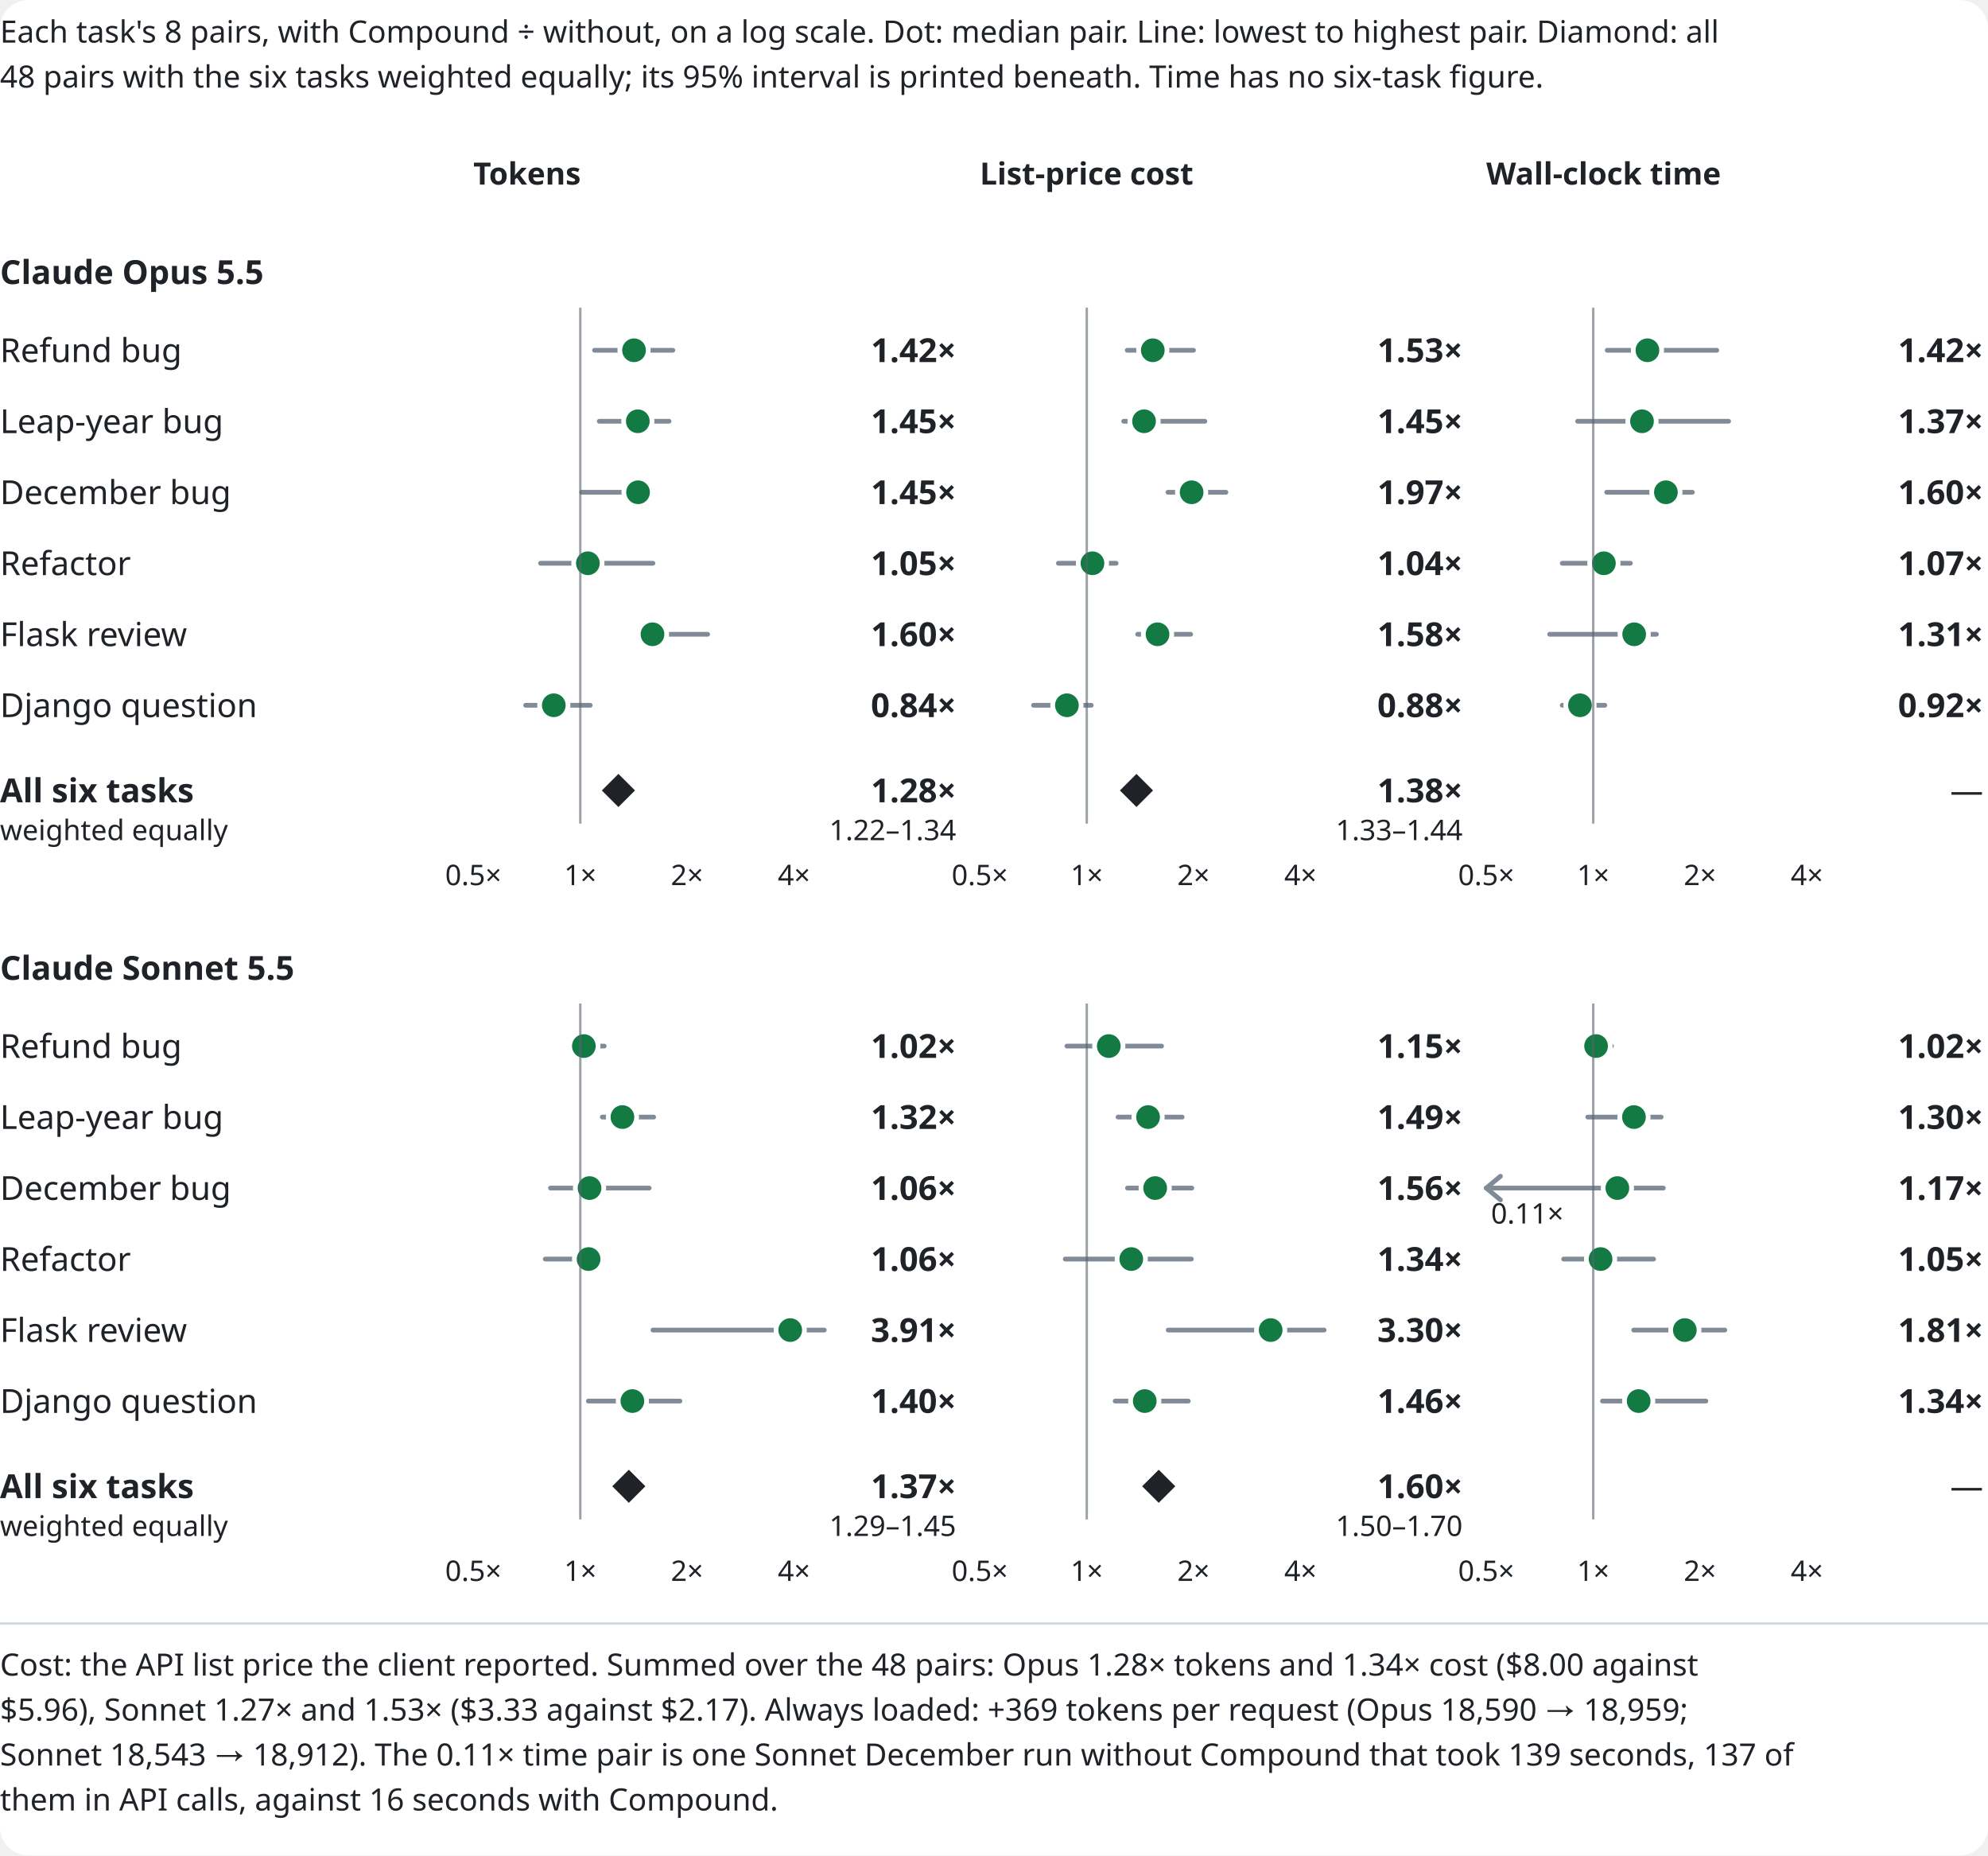
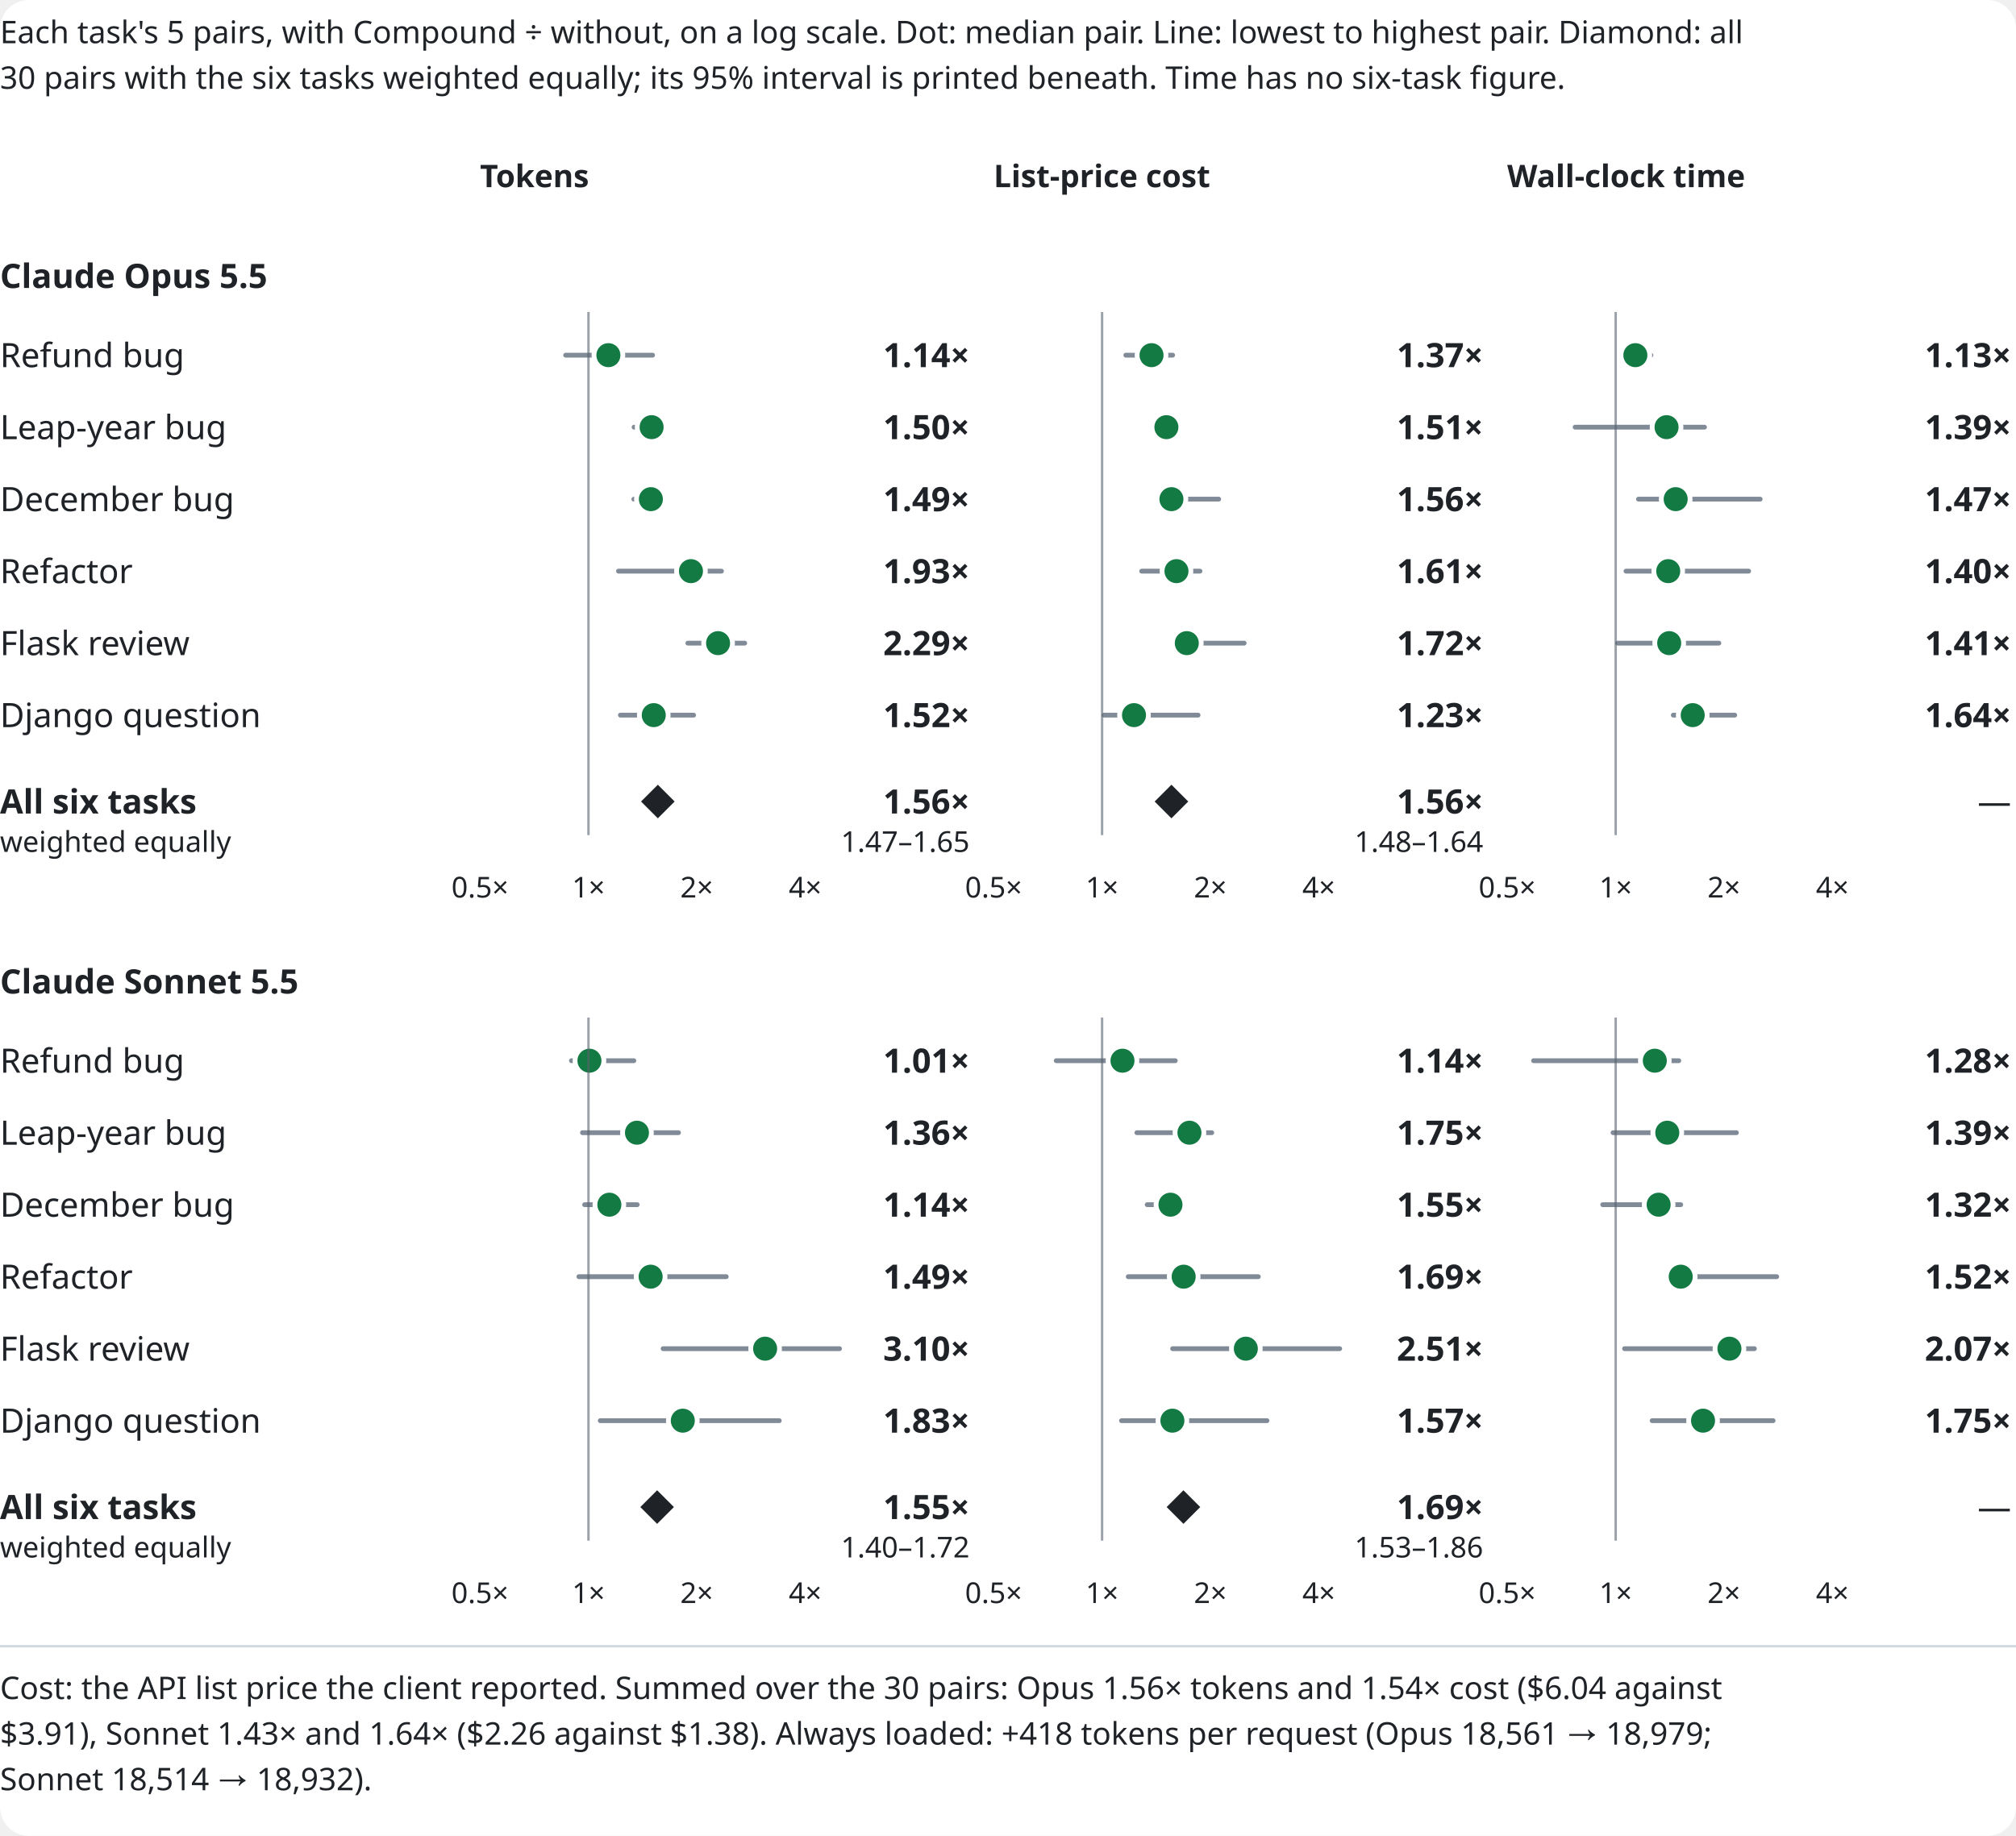
- <svg xmlns="http://www.w3.org/2000/svg" width="840" height="784" viewBox="0 0 840 784" role="img" aria-labelledby="title desc">
+ <svg xmlns="http://www.w3.org/2000/svg" width="840" height="765" viewBox="0 0 840 765" role="img" aria-labelledby="title desc">
  <style>text{font-family:-apple-system,BlinkMacSystemFont,'Segoe UI','Noto Sans',Helvetica,Arial,sans-serif;fill:#1f2328;font-variant-numeric:tabular-nums}.mono{font-family:ui-monospace,SFMono-Regular,'SF Mono',Menlo,Consolas,'Liberation Mono',monospace}</style>
-   <rect width="840" height="784" rx="12" fill="#ffffff" />
-   <text x="0.0" y="18.0" font-size="13" fill="#59636e">Each task's 8 pairs, with Compound ÷ without, on a log scale. Dot: median pair. Line: lowest to highest pair. Diamond: all</text>
-   <text x="0.0" y="37.0" font-size="13" fill="#59636e">48 pairs with the six tasks weighted equally; its 95% interval is printed beneath. Time has no six-task figure.</text>
+   <rect width="840" height="765" rx="12" fill="#ffffff" />
+   <text x="0.0" y="18.0" font-size="13" fill="#59636e">Each task's 5 pairs, with Compound ÷ without, on a log scale. Dot: median pair. Line: lowest to highest pair. Diamond: all</text>
+   <text x="0.0" y="37.0" font-size="13" fill="#59636e">30 pairs with the six tasks weighted equally; its 95% interval is printed beneath. Time has no six-task figure.</text>
  <text x="200.0" y="78.0" font-size="13" font-weight="600">Tokens</text>
  <text x="414.0" y="78.0" font-size="13" font-weight="600">List-price cost</text>
  <text x="628.0" y="78.0" font-size="13" font-weight="600">Wall-clock time</text>
  <text x="0.0" y="120.0" font-size="14" font-weight="600">Claude Opus 5.5</text>
  <text x="0.0" y="153.0" font-size="14">Refund bug</text>
-   <line x1="251.2" y1="148.0" x2="284.3" y2="148.0" stroke="#818b98" stroke-width="2" stroke-linecap="round" />
-   <circle cx="267.9" cy="148.0" r="6" fill="#147a43" stroke="#ffffff" stroke-width="2" />
-   <text x="404.0" y="153.0" font-size="14" font-weight="600" text-anchor="end">1.42×</text>
-   <line x1="476.3" y1="148.0" x2="504.3" y2="148.0" stroke="#818b98" stroke-width="2" stroke-linecap="round" />
-   <circle cx="487.1" cy="148.0" r="6" fill="#147a43" stroke="#ffffff" stroke-width="2" />
-   <text x="618.0" y="153.0" font-size="14" font-weight="600" text-anchor="end">1.53×</text>
-   <line x1="679.1" y1="148.0" x2="725.4" y2="148.0" stroke="#818b98" stroke-width="2" stroke-linecap="round" />
-   <circle cx="696.1" cy="148.0" r="6" fill="#147a43" stroke="#ffffff" stroke-width="2" />
-   <text x="838.0" y="153.0" font-size="14" font-weight="600" text-anchor="end">1.42×</text>
+   <line x1="235.7" y1="148.0" x2="271.9" y2="148.0" stroke="#818b98" stroke-width="2" stroke-linecap="round" />
+   <circle cx="253.5" cy="148.0" r="6" fill="#147a43" stroke="#ffffff" stroke-width="2" />
+   <text x="404.0" y="153.0" font-size="14" font-weight="600" text-anchor="end">1.14×</text>
+   <line x1="469.1" y1="148.0" x2="488.6" y2="148.0" stroke="#818b98" stroke-width="2" stroke-linecap="round" />
+   <circle cx="479.8" cy="148.0" r="6" fill="#147a43" stroke="#ffffff" stroke-width="2" />
+   <text x="618.0" y="153.0" font-size="14" font-weight="600" text-anchor="end">1.37×</text>
+   <line x1="676.6" y1="148.0" x2="687.9" y2="148.0" stroke="#818b98" stroke-width="2" stroke-linecap="round" />
+   <circle cx="681.4" cy="148.0" r="6" fill="#147a43" stroke="#ffffff" stroke-width="2" />
+   <text x="838.0" y="153.0" font-size="14" font-weight="600" text-anchor="end">1.13×</text>
  <text x="0.0" y="183.0" font-size="14">Leap-year bug</text>
-   <line x1="253.2" y1="178.0" x2="282.7" y2="178.0" stroke="#818b98" stroke-width="2" stroke-linecap="round" />
-   <circle cx="269.5" cy="178.0" r="6" fill="#147a43" stroke="#ffffff" stroke-width="2" />
-   <text x="404.0" y="183.0" font-size="14" font-weight="600" text-anchor="end">1.45×</text>
-   <line x1="474.8" y1="178.0" x2="509.1" y2="178.0" stroke="#818b98" stroke-width="2" stroke-linecap="round" />
-   <circle cx="483.4" cy="178.0" r="6" fill="#147a43" stroke="#ffffff" stroke-width="2" />
-   <text x="618.0" y="183.0" font-size="14" font-weight="600" text-anchor="end">1.45×</text>
-   <line x1="666.6" y1="178.0" x2="730.4" y2="178.0" stroke="#818b98" stroke-width="2" stroke-linecap="round" />
-   <circle cx="693.8" cy="178.0" r="6" fill="#147a43" stroke="#ffffff" stroke-width="2" />
-   <text x="838.0" y="183.0" font-size="14" font-weight="600" text-anchor="end">1.37×</text>
+   <line x1="264.2" y1="178.0" x2="273.8" y2="178.0" stroke="#818b98" stroke-width="2" stroke-linecap="round" />
+   <circle cx="271.5" cy="178.0" r="6" fill="#147a43" stroke="#ffffff" stroke-width="2" />
+   <text x="404.0" y="183.0" font-size="14" font-weight="600" text-anchor="end">1.50×</text>
+   <line x1="481.3" y1="178.0" x2="491.0" y2="178.0" stroke="#818b98" stroke-width="2" stroke-linecap="round" />
+   <circle cx="486.0" cy="178.0" r="6" fill="#147a43" stroke="#ffffff" stroke-width="2" />
+   <text x="618.0" y="183.0" font-size="14" font-weight="600" text-anchor="end">1.51×</text>
+   <line x1="656.3" y1="178.0" x2="710.2" y2="178.0" stroke="#818b98" stroke-width="2" stroke-linecap="round" />
+   <circle cx="694.4" cy="178.0" r="6" fill="#147a43" stroke="#ffffff" stroke-width="2" />
+   <text x="838.0" y="183.0" font-size="14" font-weight="600" text-anchor="end">1.39×</text>
  <text x="0.0" y="213.0" font-size="14">December bug</text>
-   <line x1="245.8" y1="208.0" x2="272.8" y2="208.0" stroke="#818b98" stroke-width="2" stroke-linecap="round" />
-   <circle cx="269.6" cy="208.0" r="6" fill="#147a43" stroke="#ffffff" stroke-width="2" />
-   <text x="404.0" y="213.0" font-size="14" font-weight="600" text-anchor="end">1.45×</text>
-   <line x1="493.5" y1="208.0" x2="518.0" y2="208.0" stroke="#818b98" stroke-width="2" stroke-linecap="round" />
-   <circle cx="503.5" cy="208.0" r="6" fill="#147a43" stroke="#ffffff" stroke-width="2" />
-   <text x="618.0" y="213.0" font-size="14" font-weight="600" text-anchor="end">1.97×</text>
-   <line x1="678.9" y1="208.0" x2="715.1" y2="208.0" stroke="#818b98" stroke-width="2" stroke-linecap="round" />
-   <circle cx="703.9" cy="208.0" r="6" fill="#147a43" stroke="#ffffff" stroke-width="2" />
-   <text x="838.0" y="213.0" font-size="14" font-weight="600" text-anchor="end">1.60×</text>
+   <line x1="264.1" y1="208.0" x2="274.5" y2="208.0" stroke="#818b98" stroke-width="2" stroke-linecap="round" />
+   <circle cx="271.2" cy="208.0" r="6" fill="#147a43" stroke="#ffffff" stroke-width="2" />
+   <text x="404.0" y="213.0" font-size="14" font-weight="600" text-anchor="end">1.49×</text>
+   <line x1="485.3" y1="208.0" x2="507.8" y2="208.0" stroke="#818b98" stroke-width="2" stroke-linecap="round" />
+   <circle cx="488.1" cy="208.0" r="6" fill="#147a43" stroke="#ffffff" stroke-width="2" />
+   <text x="618.0" y="213.0" font-size="14" font-weight="600" text-anchor="end">1.56×</text>
+   <line x1="682.7" y1="208.0" x2="733.4" y2="208.0" stroke="#818b98" stroke-width="2" stroke-linecap="round" />
+   <circle cx="698.2" cy="208.0" r="6" fill="#147a43" stroke="#ffffff" stroke-width="2" />
+   <text x="838.0" y="213.0" font-size="14" font-weight="600" text-anchor="end">1.47×</text>
  <text x="0.0" y="243.0" font-size="14">Refactor</text>
-   <line x1="228.4" y1="238.0" x2="275.9" y2="238.0" stroke="#818b98" stroke-width="2" stroke-linecap="round" />
-   <circle cx="248.4" cy="238.0" r="6" fill="#147a43" stroke="#ffffff" stroke-width="2" />
-   <text x="404.0" y="243.0" font-size="14" font-weight="600" text-anchor="end">1.05×</text>
-   <line x1="447.2" y1="238.0" x2="471.6" y2="238.0" stroke="#818b98" stroke-width="2" stroke-linecap="round" />
-   <circle cx="461.6" cy="238.0" r="6" fill="#147a43" stroke="#ffffff" stroke-width="2" />
-   <text x="618.0" y="243.0" font-size="14" font-weight="600" text-anchor="end">1.04×</text>
-   <line x1="660.1" y1="238.0" x2="688.9" y2="238.0" stroke="#818b98" stroke-width="2" stroke-linecap="round" />
-   <circle cx="677.7" cy="238.0" r="6" fill="#147a43" stroke="#ffffff" stroke-width="2" />
-   <text x="838.0" y="243.0" font-size="14" font-weight="600" text-anchor="end">1.07×</text>
+   <line x1="257.7" y1="238.0" x2="300.6" y2="238.0" stroke="#818b98" stroke-width="2" stroke-linecap="round" />
+   <circle cx="287.9" cy="238.0" r="6" fill="#147a43" stroke="#ffffff" stroke-width="2" />
+   <text x="404.0" y="243.0" font-size="14" font-weight="600" text-anchor="end">1.93×</text>
+   <line x1="475.7" y1="238.0" x2="500.0" y2="238.0" stroke="#818b98" stroke-width="2" stroke-linecap="round" />
+   <circle cx="490.2" cy="238.0" r="6" fill="#147a43" stroke="#ffffff" stroke-width="2" />
+   <text x="618.0" y="243.0" font-size="14" font-weight="600" text-anchor="end">1.61×</text>
+   <line x1="677.5" y1="238.0" x2="728.6" y2="238.0" stroke="#818b98" stroke-width="2" stroke-linecap="round" />
+   <circle cx="695.1" cy="238.0" r="6" fill="#147a43" stroke="#ffffff" stroke-width="2" />
+   <text x="838.0" y="243.0" font-size="14" font-weight="600" text-anchor="end">1.40×</text>
  <text x="0.0" y="273.0" font-size="14">Flask review</text>
-   <line x1="270.8" y1="268.0" x2="299.0" y2="268.0" stroke="#818b98" stroke-width="2" stroke-linecap="round" />
-   <circle cx="275.7" cy="268.0" r="6" fill="#147a43" stroke="#ffffff" stroke-width="2" />
-   <text x="404.0" y="273.0" font-size="14" font-weight="600" text-anchor="end">1.60×</text>
-   <line x1="480.7" y1="268.0" x2="503.1" y2="268.0" stroke="#818b98" stroke-width="2" stroke-linecap="round" />
-   <circle cx="489.1" cy="268.0" r="6" fill="#147a43" stroke="#ffffff" stroke-width="2" />
-   <text x="618.0" y="273.0" font-size="14" font-weight="600" text-anchor="end">1.58×</text>
-   <line x1="654.8" y1="268.0" x2="699.9" y2="268.0" stroke="#818b98" stroke-width="2" stroke-linecap="round" />
-   <circle cx="690.5" cy="268.0" r="6" fill="#147a43" stroke="#ffffff" stroke-width="2" />
-   <text x="838.0" y="273.0" font-size="14" font-weight="600" text-anchor="end">1.31×</text>
+   <line x1="286.6" y1="268.0" x2="310.3" y2="268.0" stroke="#818b98" stroke-width="2" stroke-linecap="round" />
+   <circle cx="299.2" cy="268.0" r="6" fill="#147a43" stroke="#ffffff" stroke-width="2" />
+   <text x="404.0" y="273.0" font-size="14" font-weight="600" text-anchor="end">2.29×</text>
+   <line x1="493.6" y1="268.0" x2="518.4" y2="268.0" stroke="#818b98" stroke-width="2" stroke-linecap="round" />
+   <circle cx="494.5" cy="268.0" r="6" fill="#147a43" stroke="#ffffff" stroke-width="2" />
+   <text x="618.0" y="273.0" font-size="14" font-weight="600" text-anchor="end">1.72×</text>
+   <line x1="674.0" y1="268.0" x2="716.2" y2="268.0" stroke="#818b98" stroke-width="2" stroke-linecap="round" />
+   <circle cx="695.5" cy="268.0" r="6" fill="#147a43" stroke="#ffffff" stroke-width="2" />
+   <text x="838.0" y="273.0" font-size="14" font-weight="600" text-anchor="end">1.41×</text>
  <text x="0.0" y="303.0" font-size="14">Django question</text>
-   <line x1="222.1" y1="298.0" x2="249.4" y2="298.0" stroke="#818b98" stroke-width="2" stroke-linecap="round" />
-   <circle cx="234.0" cy="298.0" r="6" fill="#147a43" stroke="#ffffff" stroke-width="2" />
-   <text x="404.0" y="303.0" font-size="14" font-weight="600" text-anchor="end">0.84×</text>
-   <line x1="436.7" y1="298.0" x2="461.1" y2="298.0" stroke="#818b98" stroke-width="2" stroke-linecap="round" />
-   <circle cx="450.8" cy="298.0" r="6" fill="#147a43" stroke="#ffffff" stroke-width="2" />
-   <text x="618.0" y="303.0" font-size="14" font-weight="600" text-anchor="end">0.88×</text>
-   <line x1="660.1" y1="298.0" x2="678.1" y2="298.0" stroke="#818b98" stroke-width="2" stroke-linecap="round" />
-   <circle cx="667.6" cy="298.0" r="6" fill="#147a43" stroke="#ffffff" stroke-width="2" />
-   <text x="838.0" y="303.0" font-size="14" font-weight="600" text-anchor="end">0.92×</text>
+   <line x1="258.5" y1="298.0" x2="289.0" y2="298.0" stroke="#818b98" stroke-width="2" stroke-linecap="round" />
+   <circle cx="272.4" cy="298.0" r="6" fill="#147a43" stroke="#ffffff" stroke-width="2" />
+   <text x="404.0" y="303.0" font-size="14" font-weight="600" text-anchor="end">1.52×</text>
+   <line x1="460.0" y1="298.0" x2="499.2" y2="298.0" stroke="#818b98" stroke-width="2" stroke-linecap="round" />
+   <circle cx="472.5" cy="298.0" r="6" fill="#147a43" stroke="#ffffff" stroke-width="2" />
+   <text x="618.0" y="303.0" font-size="14" font-weight="600" text-anchor="end">1.23×</text>
+   <line x1="697.2" y1="298.0" x2="722.8" y2="298.0" stroke="#818b98" stroke-width="2" stroke-linecap="round" />
+   <circle cx="705.3" cy="298.0" r="6" fill="#147a43" stroke="#ffffff" stroke-width="2" />
+   <text x="838.0" y="303.0" font-size="14" font-weight="600" text-anchor="end">1.64×</text>
  <text x="0.0" y="339.0" font-size="14" font-weight="600">All six tasks</text>
  <text x="0.0" y="355.0" font-size="12" fill="#59636e">weighted equally</text>
-   <path d="M261.3,327.0 L268.3,334.0 L261.3,341.0 L254.3,334.0 Z" fill="#1f2328" />
-   <text x="404.0" y="339.0" font-size="14" font-weight="600" text-anchor="end">1.28×</text>
-   <text x="404.0" y="355.0" font-size="12" text-anchor="end" fill="#59636e">1.22–1.34</text>
-   <path d="M480.2,327.0 L487.2,334.0 L480.2,341.0 L473.2,334.0 Z" fill="#1f2328" />
-   <text x="618.0" y="339.0" font-size="14" font-weight="600" text-anchor="end">1.38×</text>
-   <text x="618.0" y="355.0" font-size="12" text-anchor="end" fill="#59636e">1.33–1.44</text>
+   <path d="M274.1,327.0 L281.1,334.0 L274.1,341.0 L267.1,334.0 Z" fill="#1f2328" />
+   <text x="404.0" y="339.0" font-size="14" font-weight="600" text-anchor="end">1.56×</text>
+   <text x="404.0" y="355.0" font-size="12" text-anchor="end" fill="#59636e">1.47–1.65</text>
+   <path d="M488.1,327.0 L495.1,334.0 L488.1,341.0 L481.1,334.0 Z" fill="#1f2328" />
+   <text x="618.0" y="339.0" font-size="14" font-weight="600" text-anchor="end">1.56×</text>
+   <text x="618.0" y="355.0" font-size="12" text-anchor="end" fill="#59636e">1.48–1.64</text>
  <text x="838.0" y="339.0" font-size="14" text-anchor="end" fill="#59636e">—</text>
  <line x1="245.2" y1="130.0" x2="245.2" y2="348.0" stroke="#59636e" stroke-width="1" stroke-opacity="0.6" />
  <text x="200.0" y="374.0" font-size="12" text-anchor="middle" fill="#59636e">0.5×</text>
  <text x="245.2" y="374.0" font-size="12" text-anchor="middle" fill="#59636e">1×</text>
  <text x="290.3" y="374.0" font-size="12" text-anchor="middle" fill="#59636e">2×</text>
  <text x="335.5" y="374.0" font-size="12" text-anchor="middle" fill="#59636e">4×</text>
  <line x1="459.2" y1="130.0" x2="459.2" y2="348.0" stroke="#59636e" stroke-width="1" stroke-opacity="0.6" />
  <text x="414.0" y="374.0" font-size="12" text-anchor="middle" fill="#59636e">0.5×</text>
  <text x="459.2" y="374.0" font-size="12" text-anchor="middle" fill="#59636e">1×</text>
  <text x="504.3" y="374.0" font-size="12" text-anchor="middle" fill="#59636e">2×</text>
  <text x="549.5" y="374.0" font-size="12" text-anchor="middle" fill="#59636e">4×</text>
  <line x1="673.2" y1="130.0" x2="673.2" y2="348.0" stroke="#59636e" stroke-width="1" stroke-opacity="0.6" />
  <text x="628.0" y="374.0" font-size="12" text-anchor="middle" fill="#59636e">0.5×</text>
  <text x="673.2" y="374.0" font-size="12" text-anchor="middle" fill="#59636e">1×</text>
  <text x="718.3" y="374.0" font-size="12" text-anchor="middle" fill="#59636e">2×</text>
  <text x="763.5" y="374.0" font-size="12" text-anchor="middle" fill="#59636e">4×</text>
  <text x="0.0" y="414.0" font-size="14" font-weight="600">Claude Sonnet 5.5</text>
  <text x="0.0" y="447.0" font-size="14">Refund bug</text>
-   <line x1="245.0" y1="442.0" x2="255.3" y2="442.0" stroke="#818b98" stroke-width="2" stroke-linecap="round" />
-   <circle cx="246.7" cy="442.0" r="6" fill="#147a43" stroke="#ffffff" stroke-width="2" />
-   <text x="404.0" y="447.0" font-size="14" font-weight="600" text-anchor="end">1.02×</text>
-   <line x1="450.8" y1="442.0" x2="490.8" y2="442.0" stroke="#818b98" stroke-width="2" stroke-linecap="round" />
-   <circle cx="468.5" cy="442.0" r="6" fill="#147a43" stroke="#ffffff" stroke-width="2" />
-   <text x="618.0" y="447.0" font-size="14" font-weight="600" text-anchor="end">1.15×</text>
-   <line x1="668.5" y1="442.0" x2="680.9" y2="442.0" stroke="#818b98" stroke-width="2" stroke-linecap="round" />
-   <circle cx="674.4" cy="442.0" r="6" fill="#147a43" stroke="#ffffff" stroke-width="2" />
-   <text x="838.0" y="447.0" font-size="14" font-weight="600" text-anchor="end">1.02×</text>
+   <line x1="238.1" y1="442.0" x2="264.1" y2="442.0" stroke="#818b98" stroke-width="2" stroke-linecap="round" />
+   <circle cx="245.6" cy="442.0" r="6" fill="#147a43" stroke="#ffffff" stroke-width="2" />
+   <text x="404.0" y="447.0" font-size="14" font-weight="600" text-anchor="end">1.01×</text>
+   <line x1="440.1" y1="442.0" x2="489.7" y2="442.0" stroke="#818b98" stroke-width="2" stroke-linecap="round" />
+   <circle cx="467.7" cy="442.0" r="6" fill="#147a43" stroke="#ffffff" stroke-width="2" />
+   <text x="618.0" y="447.0" font-size="14" font-weight="600" text-anchor="end">1.14×</text>
+   <line x1="639.0" y1="442.0" x2="699.5" y2="442.0" stroke="#818b98" stroke-width="2" stroke-linecap="round" />
+   <circle cx="689.5" cy="442.0" r="6" fill="#147a43" stroke="#ffffff" stroke-width="2" />
+   <text x="838.0" y="447.0" font-size="14" font-weight="600" text-anchor="end">1.28×</text>
  <text x="0.0" y="477.0" font-size="14">Leap-year bug</text>
-   <line x1="254.5" y1="472.0" x2="276.2" y2="472.0" stroke="#818b98" stroke-width="2" stroke-linecap="round" />
-   <circle cx="263.0" cy="472.0" r="6" fill="#147a43" stroke="#ffffff" stroke-width="2" />
-   <text x="404.0" y="477.0" font-size="14" font-weight="600" text-anchor="end">1.32×</text>
-   <line x1="472.4" y1="472.0" x2="499.5" y2="472.0" stroke="#818b98" stroke-width="2" stroke-linecap="round" />
-   <circle cx="485.1" cy="472.0" r="6" fill="#147a43" stroke="#ffffff" stroke-width="2" />
-   <text x="618.0" y="477.0" font-size="14" font-weight="600" text-anchor="end">1.49×</text>
-   <line x1="670.9" y1="472.0" x2="701.9" y2="472.0" stroke="#818b98" stroke-width="2" stroke-linecap="round" />
-   <circle cx="690.4" cy="472.0" r="6" fill="#147a43" stroke="#ffffff" stroke-width="2" />
-   <text x="838.0" y="477.0" font-size="14" font-weight="600" text-anchor="end">1.30×</text>
+   <line x1="242.7" y1="472.0" x2="282.7" y2="472.0" stroke="#818b98" stroke-width="2" stroke-linecap="round" />
+   <circle cx="265.4" cy="472.0" r="6" fill="#147a43" stroke="#ffffff" stroke-width="2" />
+   <text x="404.0" y="477.0" font-size="14" font-weight="600" text-anchor="end">1.36×</text>
+   <line x1="473.7" y1="472.0" x2="504.9" y2="472.0" stroke="#818b98" stroke-width="2" stroke-linecap="round" />
+   <circle cx="495.6" cy="472.0" r="6" fill="#147a43" stroke="#ffffff" stroke-width="2" />
+   <text x="618.0" y="477.0" font-size="14" font-weight="600" text-anchor="end">1.75×</text>
+   <line x1="672.1" y1="472.0" x2="723.5" y2="472.0" stroke="#818b98" stroke-width="2" stroke-linecap="round" />
+   <circle cx="694.7" cy="472.0" r="6" fill="#147a43" stroke="#ffffff" stroke-width="2" />
+   <text x="838.0" y="477.0" font-size="14" font-weight="600" text-anchor="end">1.39×</text>
  <text x="0.0" y="507.0" font-size="14">December bug</text>
-   <line x1="232.6" y1="502.0" x2="274.3" y2="502.0" stroke="#818b98" stroke-width="2" stroke-linecap="round" />
-   <circle cx="249.1" cy="502.0" r="6" fill="#147a43" stroke="#ffffff" stroke-width="2" />
-   <text x="404.0" y="507.0" font-size="14" font-weight="600" text-anchor="end">1.06×</text>
-   <line x1="476.4" y1="502.0" x2="503.6" y2="502.0" stroke="#818b98" stroke-width="2" stroke-linecap="round" />
-   <circle cx="488.1" cy="502.0" r="6" fill="#147a43" stroke="#ffffff" stroke-width="2" />
-   <text x="618.0" y="507.0" font-size="14" font-weight="600" text-anchor="end">1.56×</text>
-   <line x1="628.0" y1="502.0" x2="702.8" y2="502.0" stroke="#818b98" stroke-width="2" stroke-linecap="round" />
-   <path d="M634.0,497.0 L628.0,502.0 L634.0,507.0" fill="none" stroke="#818b98" stroke-width="2" stroke-linejoin="round" stroke-linecap="round" />
-   <text x="630.0" y="517.0" font-size="12" text-anchor="start" fill="#59636e">0.11×</text>
-   <circle cx="683.4" cy="502.0" r="6" fill="#147a43" stroke="#ffffff" stroke-width="2" />
-   <text x="838.0" y="507.0" font-size="14" font-weight="600" text-anchor="end">1.17×</text>
+   <line x1="243.6" y1="502.0" x2="265.5" y2="502.0" stroke="#818b98" stroke-width="2" stroke-linecap="round" />
+   <circle cx="253.9" cy="502.0" r="6" fill="#147a43" stroke="#ffffff" stroke-width="2" />
+   <text x="404.0" y="507.0" font-size="14" font-weight="600" text-anchor="end">1.14×</text>
+   <line x1="478.0" y1="502.0" x2="493.4" y2="502.0" stroke="#818b98" stroke-width="2" stroke-linecap="round" />
+   <circle cx="487.7" cy="502.0" r="6" fill="#147a43" stroke="#ffffff" stroke-width="2" />
+   <text x="618.0" y="507.0" font-size="14" font-weight="600" text-anchor="end">1.55×</text>
+   <line x1="667.8" y1="502.0" x2="700.3" y2="502.0" stroke="#818b98" stroke-width="2" stroke-linecap="round" />
+   <circle cx="691.1" cy="502.0" r="6" fill="#147a43" stroke="#ffffff" stroke-width="2" />
+   <text x="838.0" y="507.0" font-size="14" font-weight="600" text-anchor="end">1.32×</text>
  <text x="0.0" y="537.0" font-size="14">Refactor</text>
-   <line x1="230.4" y1="532.0" x2="253.9" y2="532.0" stroke="#818b98" stroke-width="2" stroke-linecap="round" />
-   <circle cx="248.7" cy="532.0" r="6" fill="#147a43" stroke="#ffffff" stroke-width="2" />
-   <text x="404.0" y="537.0" font-size="14" font-weight="600" text-anchor="end">1.06×</text>
-   <line x1="450.1" y1="532.0" x2="503.4" y2="532.0" stroke="#818b98" stroke-width="2" stroke-linecap="round" />
-   <circle cx="478.0" cy="532.0" r="6" fill="#147a43" stroke="#ffffff" stroke-width="2" />
-   <text x="618.0" y="537.0" font-size="14" font-weight="600" text-anchor="end">1.34×</text>
-   <line x1="660.7" y1="532.0" x2="698.7" y2="532.0" stroke="#818b98" stroke-width="2" stroke-linecap="round" />
-   <circle cx="676.3" cy="532.0" r="6" fill="#147a43" stroke="#ffffff" stroke-width="2" />
-   <text x="838.0" y="537.0" font-size="14" font-weight="600" text-anchor="end">1.05×</text>
+   <line x1="241.2" y1="532.0" x2="302.6" y2="532.0" stroke="#818b98" stroke-width="2" stroke-linecap="round" />
+   <circle cx="271.1" cy="532.0" r="6" fill="#147a43" stroke="#ffffff" stroke-width="2" />
+   <text x="404.0" y="537.0" font-size="14" font-weight="600" text-anchor="end">1.49×</text>
+   <line x1="470.1" y1="532.0" x2="524.3" y2="532.0" stroke="#818b98" stroke-width="2" stroke-linecap="round" />
+   <circle cx="493.2" cy="532.0" r="6" fill="#147a43" stroke="#ffffff" stroke-width="2" />
+   <text x="618.0" y="537.0" font-size="14" font-weight="600" text-anchor="end">1.69×</text>
+   <line x1="695.2" y1="532.0" x2="740.3" y2="532.0" stroke="#818b98" stroke-width="2" stroke-linecap="round" />
+   <circle cx="700.3" cy="532.0" r="6" fill="#147a43" stroke="#ffffff" stroke-width="2" />
+   <text x="838.0" y="537.0" font-size="14" font-weight="600" text-anchor="end">1.52×</text>
  <text x="0.0" y="567.0" font-size="14">Flask review</text>
-   <line x1="275.9" y1="562.0" x2="348.3" y2="562.0" stroke="#818b98" stroke-width="2" stroke-linecap="round" />
-   <circle cx="333.9" cy="562.0" r="6" fill="#147a43" stroke="#ffffff" stroke-width="2" />
-   <text x="404.0" y="567.0" font-size="14" font-weight="600" text-anchor="end">3.91×</text>
-   <line x1="493.6" y1="562.0" x2="559.5" y2="562.0" stroke="#818b98" stroke-width="2" stroke-linecap="round" />
-   <circle cx="536.9" cy="562.0" r="6" fill="#147a43" stroke="#ffffff" stroke-width="2" />
-   <text x="618.0" y="567.0" font-size="14" font-weight="600" text-anchor="end">3.30×</text>
-   <line x1="690.3" y1="562.0" x2="728.8" y2="562.0" stroke="#818b98" stroke-width="2" stroke-linecap="round" />
-   <circle cx="711.9" cy="562.0" r="6" fill="#147a43" stroke="#ffffff" stroke-width="2" />
-   <text x="838.0" y="567.0" font-size="14" font-weight="600" text-anchor="end">1.81×</text>
+   <line x1="276.3" y1="562.0" x2="349.8" y2="562.0" stroke="#818b98" stroke-width="2" stroke-linecap="round" />
+   <circle cx="318.8" cy="562.0" r="6" fill="#147a43" stroke="#ffffff" stroke-width="2" />
+   <text x="404.0" y="567.0" font-size="14" font-weight="600" text-anchor="end">3.10×</text>
+   <line x1="488.6" y1="562.0" x2="558.2" y2="562.0" stroke="#818b98" stroke-width="2" stroke-linecap="round" />
+   <circle cx="519.1" cy="562.0" r="6" fill="#147a43" stroke="#ffffff" stroke-width="2" />
+   <text x="618.0" y="567.0" font-size="14" font-weight="600" text-anchor="end">2.51×</text>
+   <line x1="676.9" y1="562.0" x2="731.0" y2="562.0" stroke="#818b98" stroke-width="2" stroke-linecap="round" />
+   <circle cx="720.6" cy="562.0" r="6" fill="#147a43" stroke="#ffffff" stroke-width="2" />
+   <text x="838.0" y="567.0" font-size="14" font-weight="600" text-anchor="end">2.07×</text>
  <text x="0.0" y="597.0" font-size="14">Django question</text>
-   <line x1="248.6" y1="592.0" x2="287.3" y2="592.0" stroke="#818b98" stroke-width="2" stroke-linecap="round" />
-   <circle cx="267.2" cy="592.0" r="6" fill="#147a43" stroke="#ffffff" stroke-width="2" />
-   <text x="404.0" y="597.0" font-size="14" font-weight="600" text-anchor="end">1.40×</text>
-   <line x1="471.2" y1="592.0" x2="502.1" y2="592.0" stroke="#818b98" stroke-width="2" stroke-linecap="round" />
-   <circle cx="483.7" cy="592.0" r="6" fill="#147a43" stroke="#ffffff" stroke-width="2" />
-   <text x="618.0" y="597.0" font-size="14" font-weight="600" text-anchor="end">1.46×</text>
-   <line x1="677.1" y1="592.0" x2="720.8" y2="592.0" stroke="#818b98" stroke-width="2" stroke-linecap="round" />
-   <circle cx="692.4" cy="592.0" r="6" fill="#147a43" stroke="#ffffff" stroke-width="2" />
-   <text x="838.0" y="597.0" font-size="14" font-weight="600" text-anchor="end">1.34×</text>
+   <line x1="250.1" y1="592.0" x2="324.7" y2="592.0" stroke="#818b98" stroke-width="2" stroke-linecap="round" />
+   <circle cx="284.5" cy="592.0" r="6" fill="#147a43" stroke="#ffffff" stroke-width="2" />
+   <text x="404.0" y="597.0" font-size="14" font-weight="600" text-anchor="end">1.83×</text>
+   <line x1="467.3" y1="592.0" x2="527.9" y2="592.0" stroke="#818b98" stroke-width="2" stroke-linecap="round" />
+   <circle cx="488.5" cy="592.0" r="6" fill="#147a43" stroke="#ffffff" stroke-width="2" />
+   <text x="618.0" y="597.0" font-size="14" font-weight="600" text-anchor="end">1.57×</text>
+   <line x1="688.4" y1="592.0" x2="738.8" y2="592.0" stroke="#818b98" stroke-width="2" stroke-linecap="round" />
+   <circle cx="709.6" cy="592.0" r="6" fill="#147a43" stroke="#ffffff" stroke-width="2" />
+   <text x="838.0" y="597.0" font-size="14" font-weight="600" text-anchor="end">1.75×</text>
  <text x="0.0" y="633.0" font-size="14" font-weight="600">All six tasks</text>
  <text x="0.0" y="649.0" font-size="12" fill="#59636e">weighted equally</text>
-   <path d="M265.7,621.0 L272.7,628.0 L265.7,635.0 L258.7,628.0 Z" fill="#1f2328" />
-   <text x="404.0" y="633.0" font-size="14" font-weight="600" text-anchor="end">1.37×</text>
-   <text x="404.0" y="649.0" font-size="12" text-anchor="end" fill="#59636e">1.29–1.45</text>
-   <path d="M489.6,621.0 L496.6,628.0 L489.6,635.0 L482.6,628.0 Z" fill="#1f2328" />
-   <text x="618.0" y="633.0" font-size="14" font-weight="600" text-anchor="end">1.60×</text>
-   <text x="618.0" y="649.0" font-size="12" text-anchor="end" fill="#59636e">1.50–1.70</text>
+   <path d="M273.8,621.0 L280.8,628.0 L273.8,635.0 L266.8,628.0 Z" fill="#1f2328" />
+   <text x="404.0" y="633.0" font-size="14" font-weight="600" text-anchor="end">1.55×</text>
+   <text x="404.0" y="649.0" font-size="12" text-anchor="end" fill="#59636e">1.40–1.72</text>
+   <path d="M493.1,621.0 L500.1,628.0 L493.1,635.0 L486.1,628.0 Z" fill="#1f2328" />
+   <text x="618.0" y="633.0" font-size="14" font-weight="600" text-anchor="end">1.69×</text>
+   <text x="618.0" y="649.0" font-size="12" text-anchor="end" fill="#59636e">1.53–1.86</text>
  <text x="838.0" y="633.0" font-size="14" text-anchor="end" fill="#59636e">—</text>
  <line x1="245.2" y1="424.0" x2="245.2" y2="642.0" stroke="#59636e" stroke-width="1" stroke-opacity="0.6" />
  <text x="200.0" y="668.0" font-size="12" text-anchor="middle" fill="#59636e">0.5×</text>
  <text x="245.2" y="668.0" font-size="12" text-anchor="middle" fill="#59636e">1×</text>
  <text x="290.3" y="668.0" font-size="12" text-anchor="middle" fill="#59636e">2×</text>
  <text x="335.5" y="668.0" font-size="12" text-anchor="middle" fill="#59636e">4×</text>
  <line x1="459.2" y1="424.0" x2="459.2" y2="642.0" stroke="#59636e" stroke-width="1" stroke-opacity="0.6" />
  <text x="414.0" y="668.0" font-size="12" text-anchor="middle" fill="#59636e">0.5×</text>
  <text x="459.2" y="668.0" font-size="12" text-anchor="middle" fill="#59636e">1×</text>
  <text x="504.3" y="668.0" font-size="12" text-anchor="middle" fill="#59636e">2×</text>
  <text x="549.5" y="668.0" font-size="12" text-anchor="middle" fill="#59636e">4×</text>
  <line x1="673.2" y1="424.0" x2="673.2" y2="642.0" stroke="#59636e" stroke-width="1" stroke-opacity="0.6" />
  <text x="628.0" y="668.0" font-size="12" text-anchor="middle" fill="#59636e">0.5×</text>
  <text x="673.2" y="668.0" font-size="12" text-anchor="middle" fill="#59636e">1×</text>
  <text x="718.3" y="668.0" font-size="12" text-anchor="middle" fill="#59636e">2×</text>
  <text x="763.5" y="668.0" font-size="12" text-anchor="middle" fill="#59636e">4×</text>
  <line x1="0.0" y1="686.0" x2="840.0" y2="686.0" stroke="#d1d9e0" stroke-width="1" />
-   <text x="0.0" y="708.0" font-size="13" fill="#59636e">Cost: the API list price the client reported. Summed over the 48 pairs: Opus 1.28× tokens and 1.34× cost ($8.00 against</text>
-   <text x="0.0" y="727.0" font-size="13" fill="#59636e">$5.96), Sonnet 1.27× and 1.53× ($3.33 against $2.17). Always loaded: +369 tokens per request (Opus 18,590 → 18,959;</text>
-   <text x="0.0" y="746.0" font-size="13" fill="#59636e">Sonnet 18,543 → 18,912). The 0.11× time pair is one Sonnet December run without Compound that took 139 seconds, 137 of</text>
-   <text x="0.0" y="765.0" font-size="13" fill="#59636e">them in API calls, against 16 seconds with Compound.</text>
+   <text x="0.0" y="708.0" font-size="13" fill="#59636e">Cost: the API list price the client reported. Summed over the 30 pairs: Opus 1.56× tokens and 1.54× cost ($6.04 against</text>
+   <text x="0.0" y="727.0" font-size="13" fill="#59636e">$3.91), Sonnet 1.43× and 1.64× ($2.26 against $1.38). Always loaded: +418 tokens per request (Opus 18,561 → 18,979;</text>
+   <text x="0.0" y="746.0" font-size="13" fill="#59636e">Sonnet 18,514 → 18,932).</text>
</svg>
